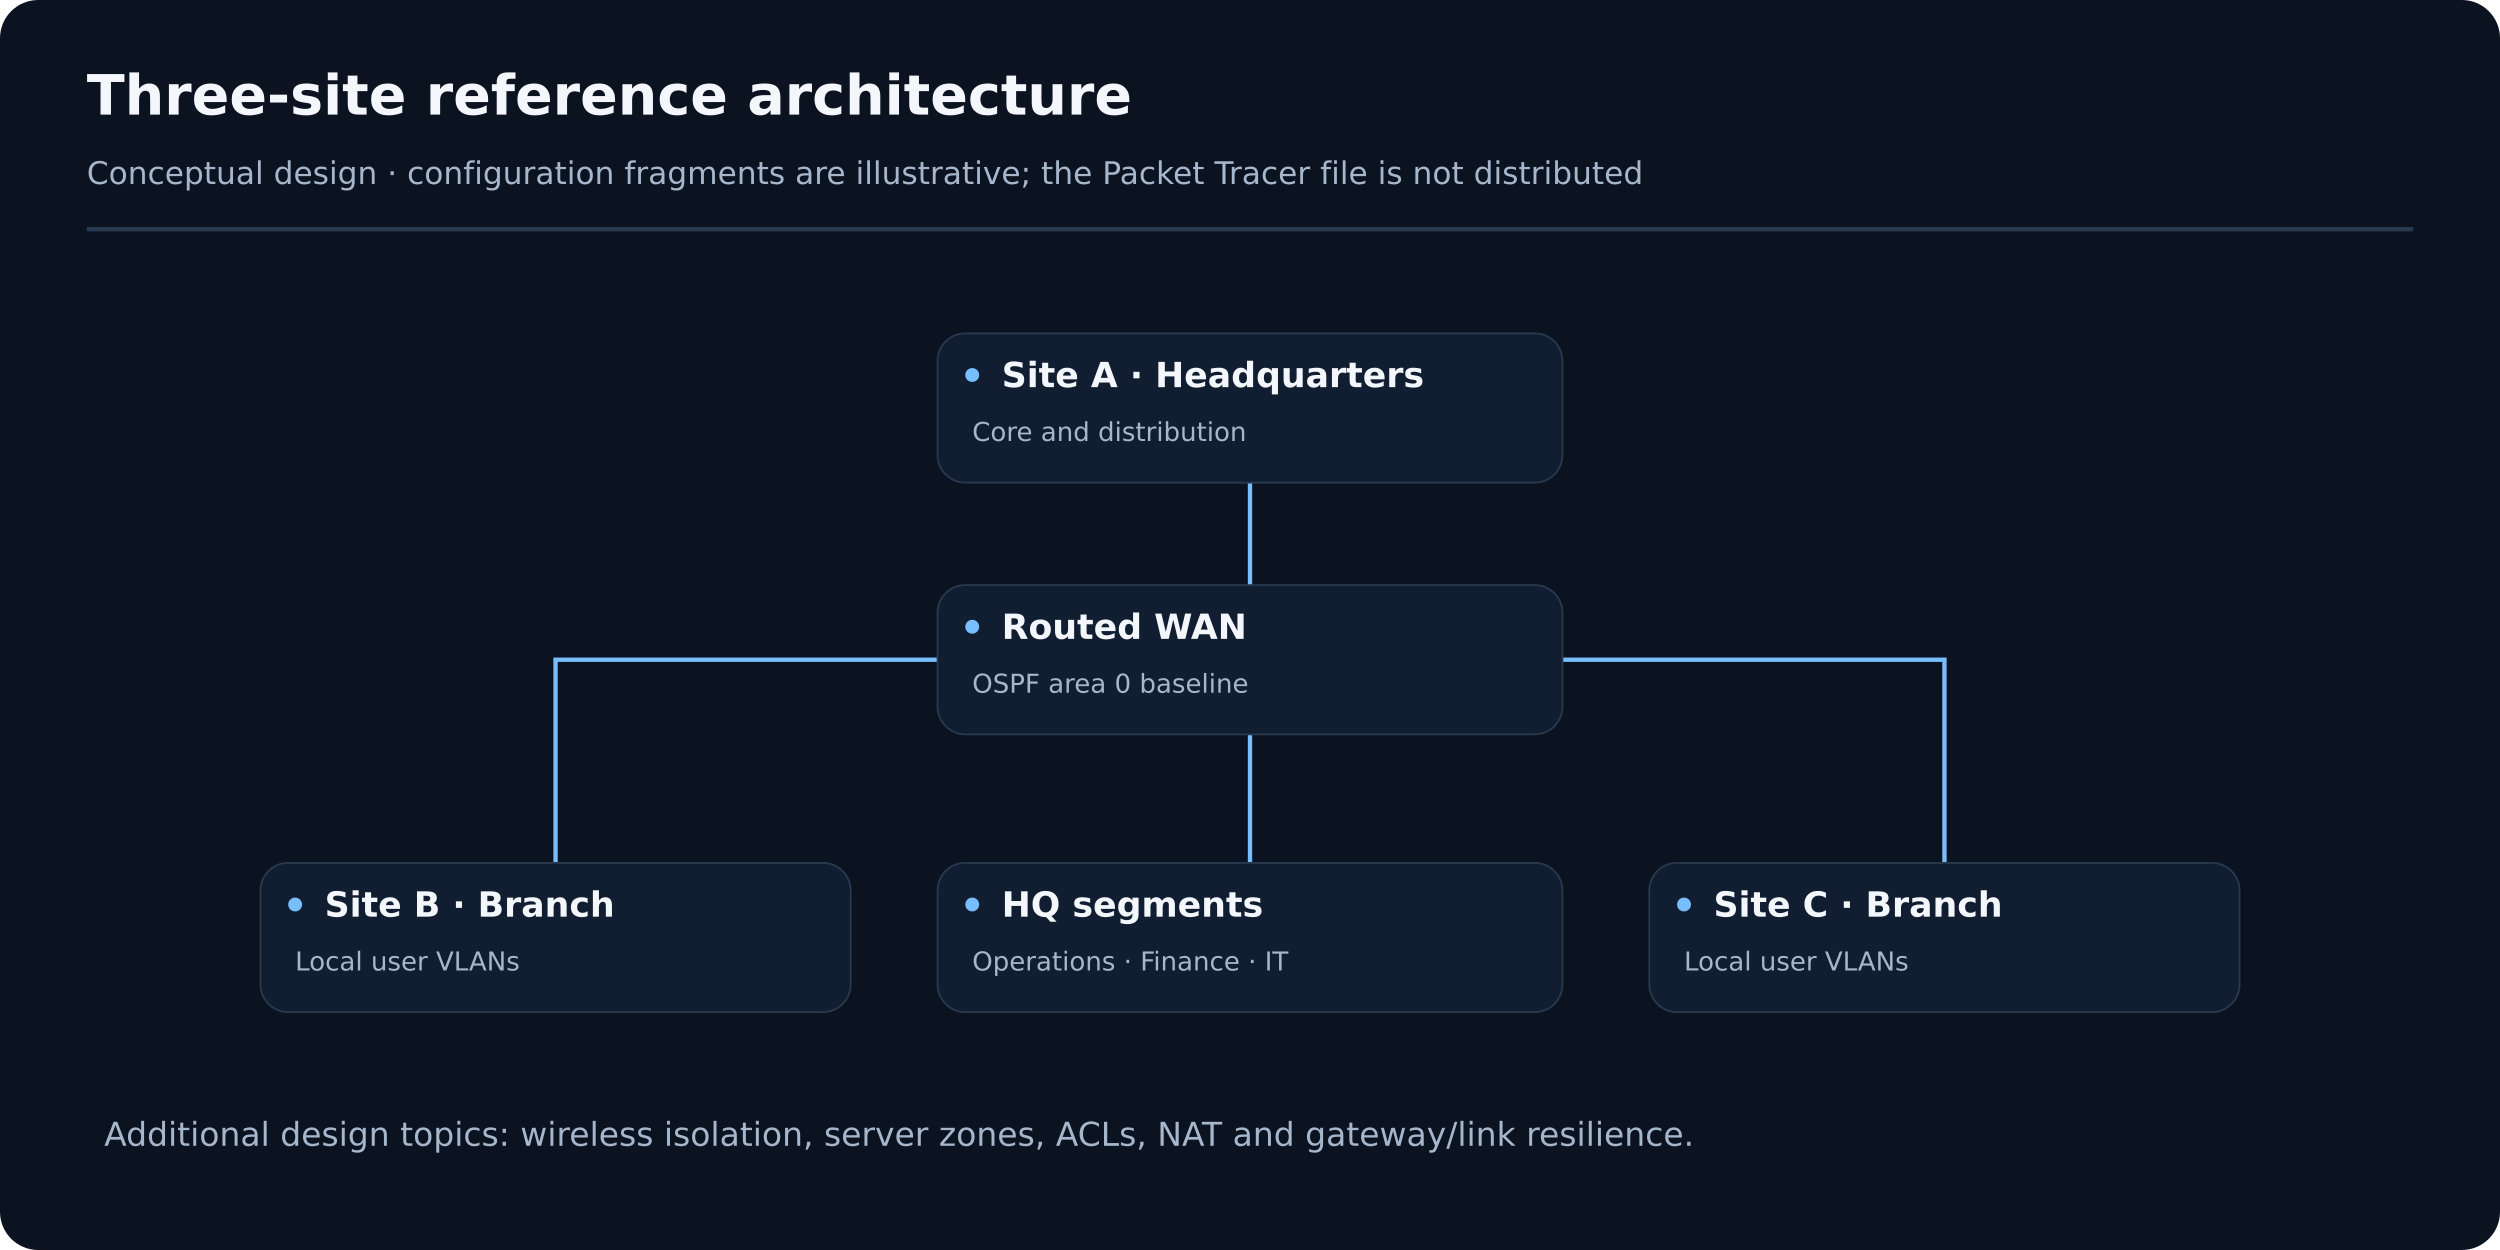
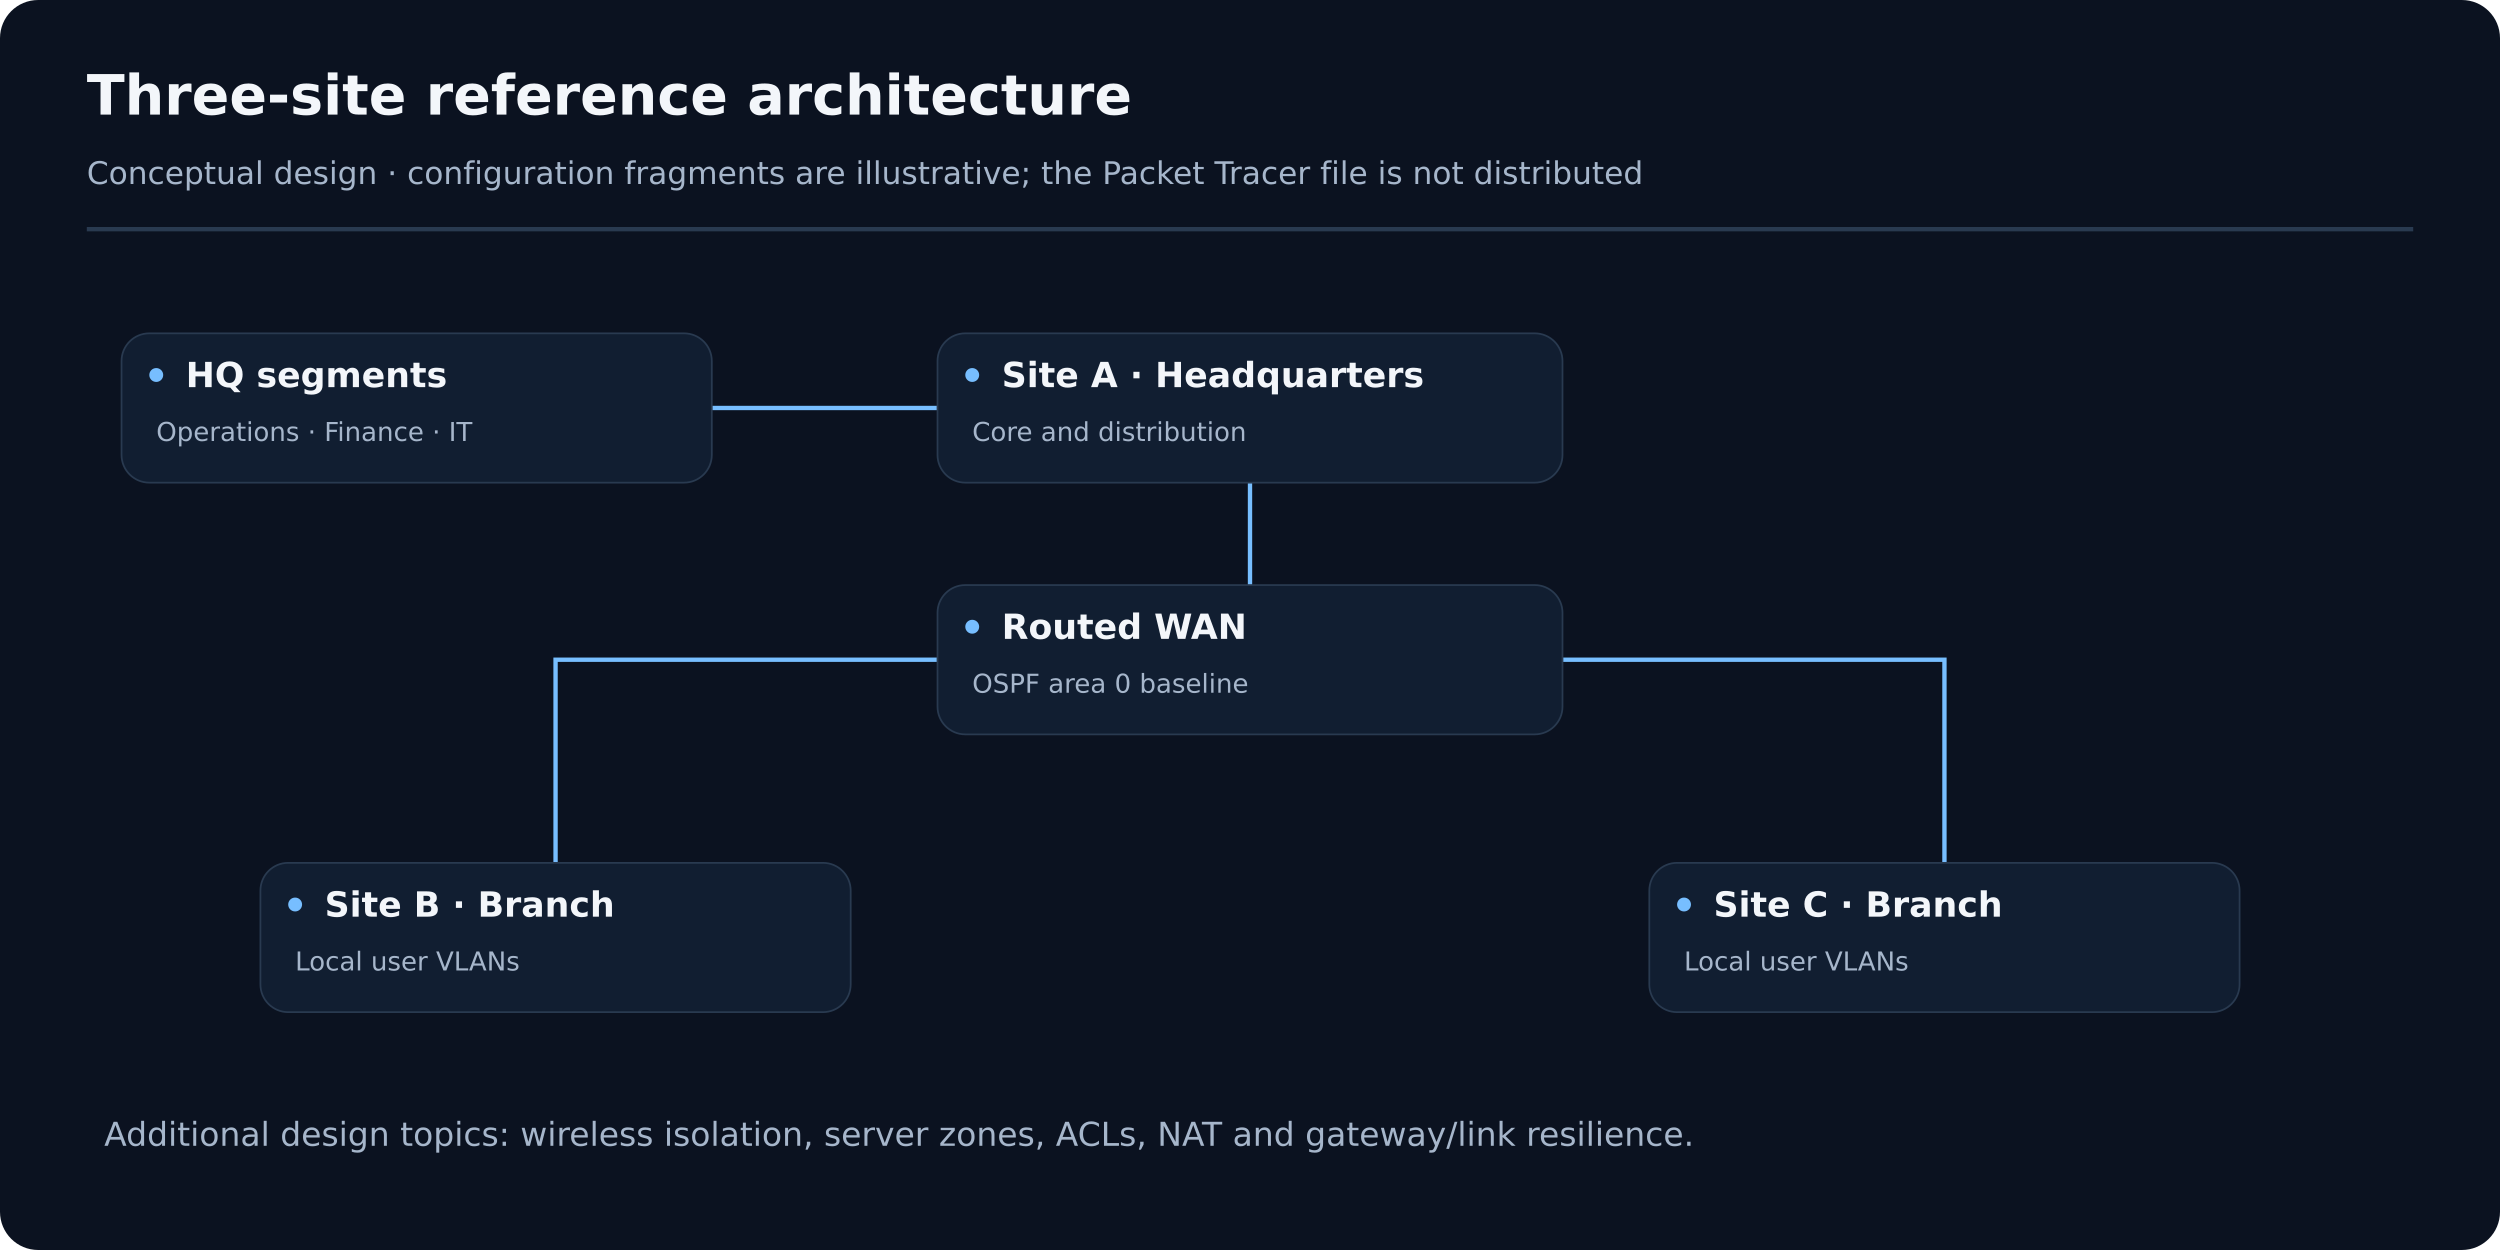
<svg xmlns="http://www.w3.org/2000/svg" width="1440" height="720" viewBox="0 0 1440 720" role="img" aria-labelledby="title">
  <rect width="1440" height="720" rx="22" fill="#0B1220" />
  <text x="50" y="66" fill="#F3F6FA" font-size="32" font-weight="700" text-anchor="start" font-family="DejaVu Sans, sans-serif">Three-site reference architecture</text>
  <text x="50" y="106" fill="#A6B6CB" font-size="18" font-weight="400" text-anchor="start" font-family="DejaVu Sans, sans-serif">Conceptual design · configuration fragments are illustrative; the Packet Tracer file is not distributed</text>
  <path d="M 50 132 H 1390" fill="none" stroke="#293A50" stroke-width="2.5" />
-   <path d="M 720 278 V 337 M 540 380 H 320 V 497 M 900 380 H 1120 V 497 M 720 423 V 497" fill="none" stroke="#77BEFF" stroke-width="2.5" />
+   <path d="M 720 278 V 337 M 540 380 H 320 V 497 M 900 380 H 1120 V 497 M 540 235 H 410" fill="none" stroke="#77BEFF" stroke-width="2.5" />
  <rect x="540.0" y="192" width="360" height="86" rx="16" fill="#111E31" stroke="#293A50" />
  <circle cx="560.0" cy="216" r="4" fill="#77BEFF" />
  <text x="577.0" y="223" fill="#F3F6FA" font-size="20" font-weight="600" text-anchor="start" font-family="DejaVu Sans, sans-serif">Site A · Headquarters</text>
  <text x="560.0" y="254" fill="#A6B6CB" font-size="15" font-weight="400" text-anchor="start" font-family="DejaVu Sans, sans-serif">Core and distribution</text>
  <rect x="540.0" y="337" width="360" height="86" rx="16" fill="#111E31" stroke="#293A50" />
  <circle cx="560.0" cy="361" r="4" fill="#77BEFF" />
  <text x="577.0" y="368" fill="#F3F6FA" font-size="20" font-weight="600" text-anchor="start" font-family="DejaVu Sans, sans-serif">Routed WAN</text>
  <text x="560.0" y="399" fill="#A6B6CB" font-size="15" font-weight="400" text-anchor="start" font-family="DejaVu Sans, sans-serif">OSPF area 0 baseline</text>
  <rect x="150.0" y="497" width="340" height="86" rx="16" fill="#111E31" stroke="#293A50" />
  <circle cx="170.0" cy="521" r="4" fill="#77BEFF" />
  <text x="187.0" y="528" fill="#F3F6FA" font-size="20" font-weight="600" text-anchor="start" font-family="DejaVu Sans, sans-serif">Site B · Branch</text>
  <text x="170.0" y="559" fill="#A6B6CB" font-size="15" font-weight="400" text-anchor="start" font-family="DejaVu Sans, sans-serif">Local user VLANs</text>
  <rect x="950.0" y="497" width="340" height="86" rx="16" fill="#111E31" stroke="#293A50" />
  <circle cx="970.0" cy="521" r="4" fill="#77BEFF" />
  <text x="987.0" y="528" fill="#F3F6FA" font-size="20" font-weight="600" text-anchor="start" font-family="DejaVu Sans, sans-serif">Site C · Branch</text>
  <text x="970.0" y="559" fill="#A6B6CB" font-size="15" font-weight="400" text-anchor="start" font-family="DejaVu Sans, sans-serif">Local user VLANs</text>
-   <rect x="540.0" y="497" width="360" height="86" rx="16" fill="#111E31" stroke="#293A50" />
-   <circle cx="560.0" cy="521" r="4" fill="#77BEFF" />
-   <text x="577.0" y="528" fill="#F3F6FA" font-size="20" font-weight="600" text-anchor="start" font-family="DejaVu Sans, sans-serif">HQ segments</text>
-   <text x="560.0" y="559" fill="#A6B6CB" font-size="15" font-weight="400" text-anchor="start" font-family="DejaVu Sans, sans-serif">Operations · Finance · IT</text>
+   <rect x="70.0" y="192" width="340" height="86" rx="16" fill="#111E31" stroke="#293A50" />
+   <circle cx="90.0" cy="216" r="4" fill="#77BEFF" />
+   <text x="107.0" y="223" fill="#F3F6FA" font-size="20" font-weight="600" text-anchor="start" font-family="DejaVu Sans, sans-serif">HQ segments</text>
+   <text x="90.0" y="254" fill="#A6B6CB" font-size="15" font-weight="400" text-anchor="start" font-family="DejaVu Sans, sans-serif">Operations · Finance · IT</text>
  <text x="60" y="660" fill="#A6B6CB" font-size="19" font-weight="400" text-anchor="start" font-family="DejaVu Sans, sans-serif">Additional design topics: wireless isolation, server zones, ACLs, NAT and gateway/link resilience.</text>
</svg>
